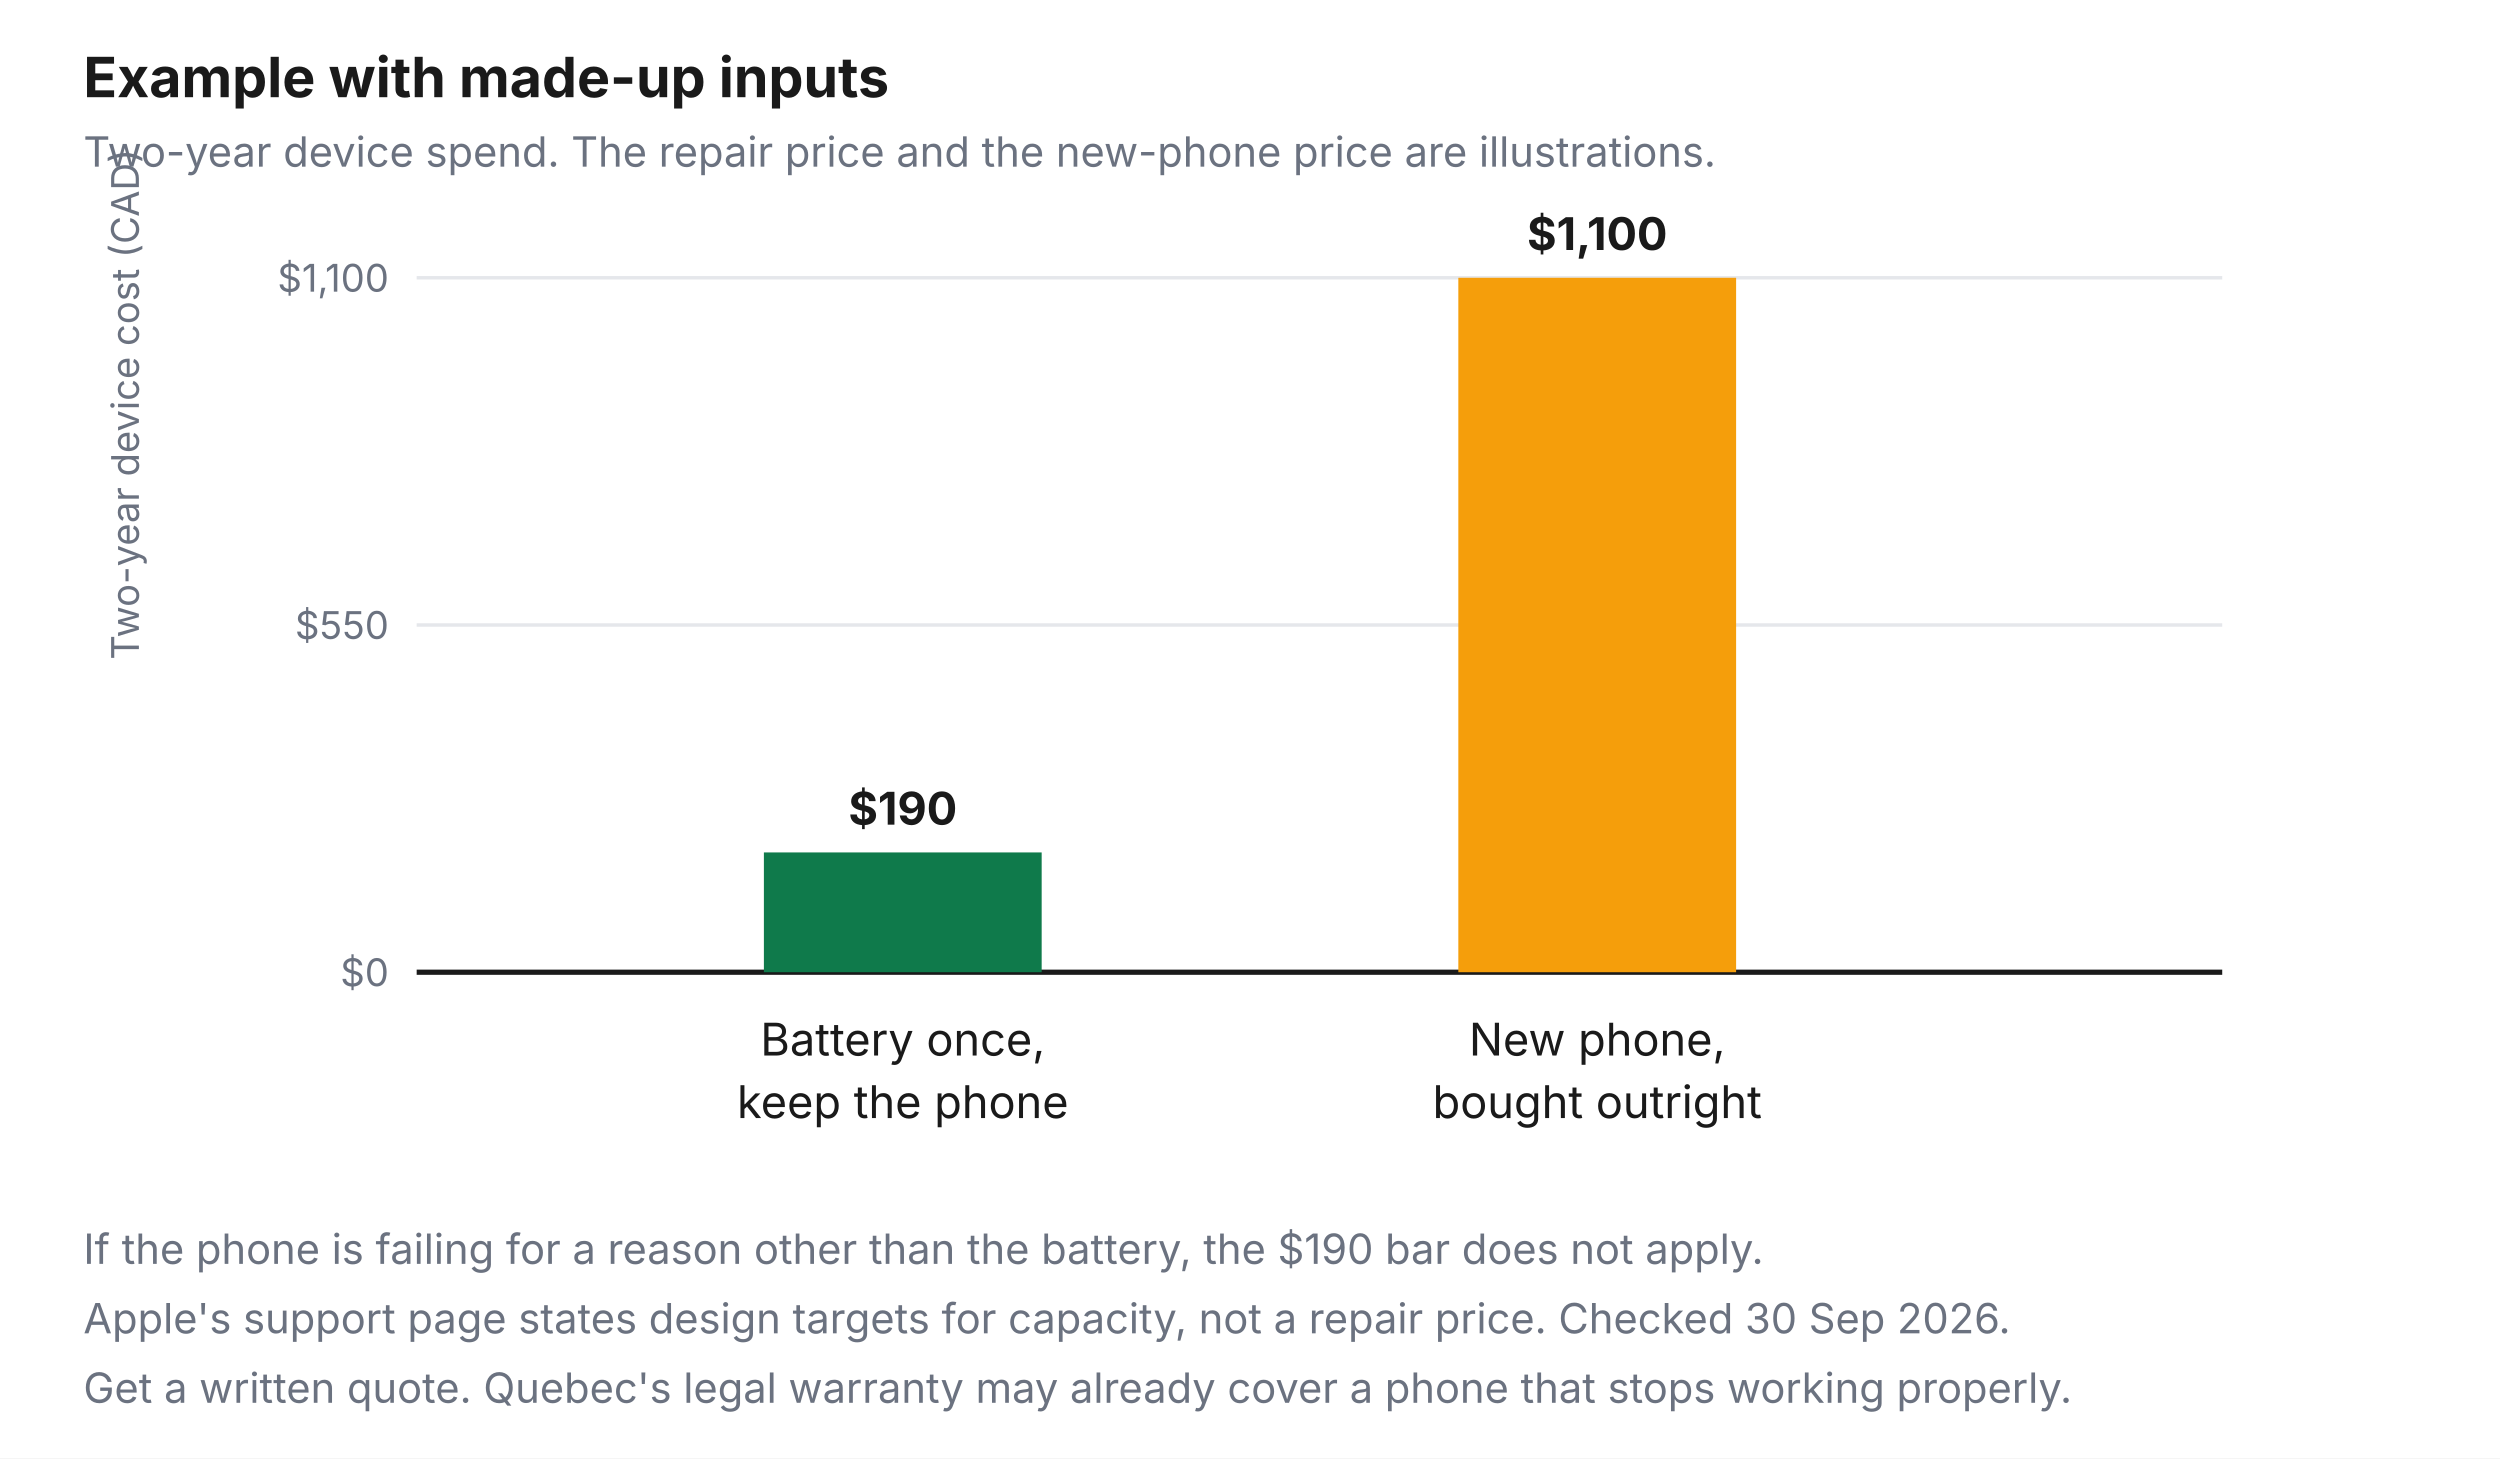
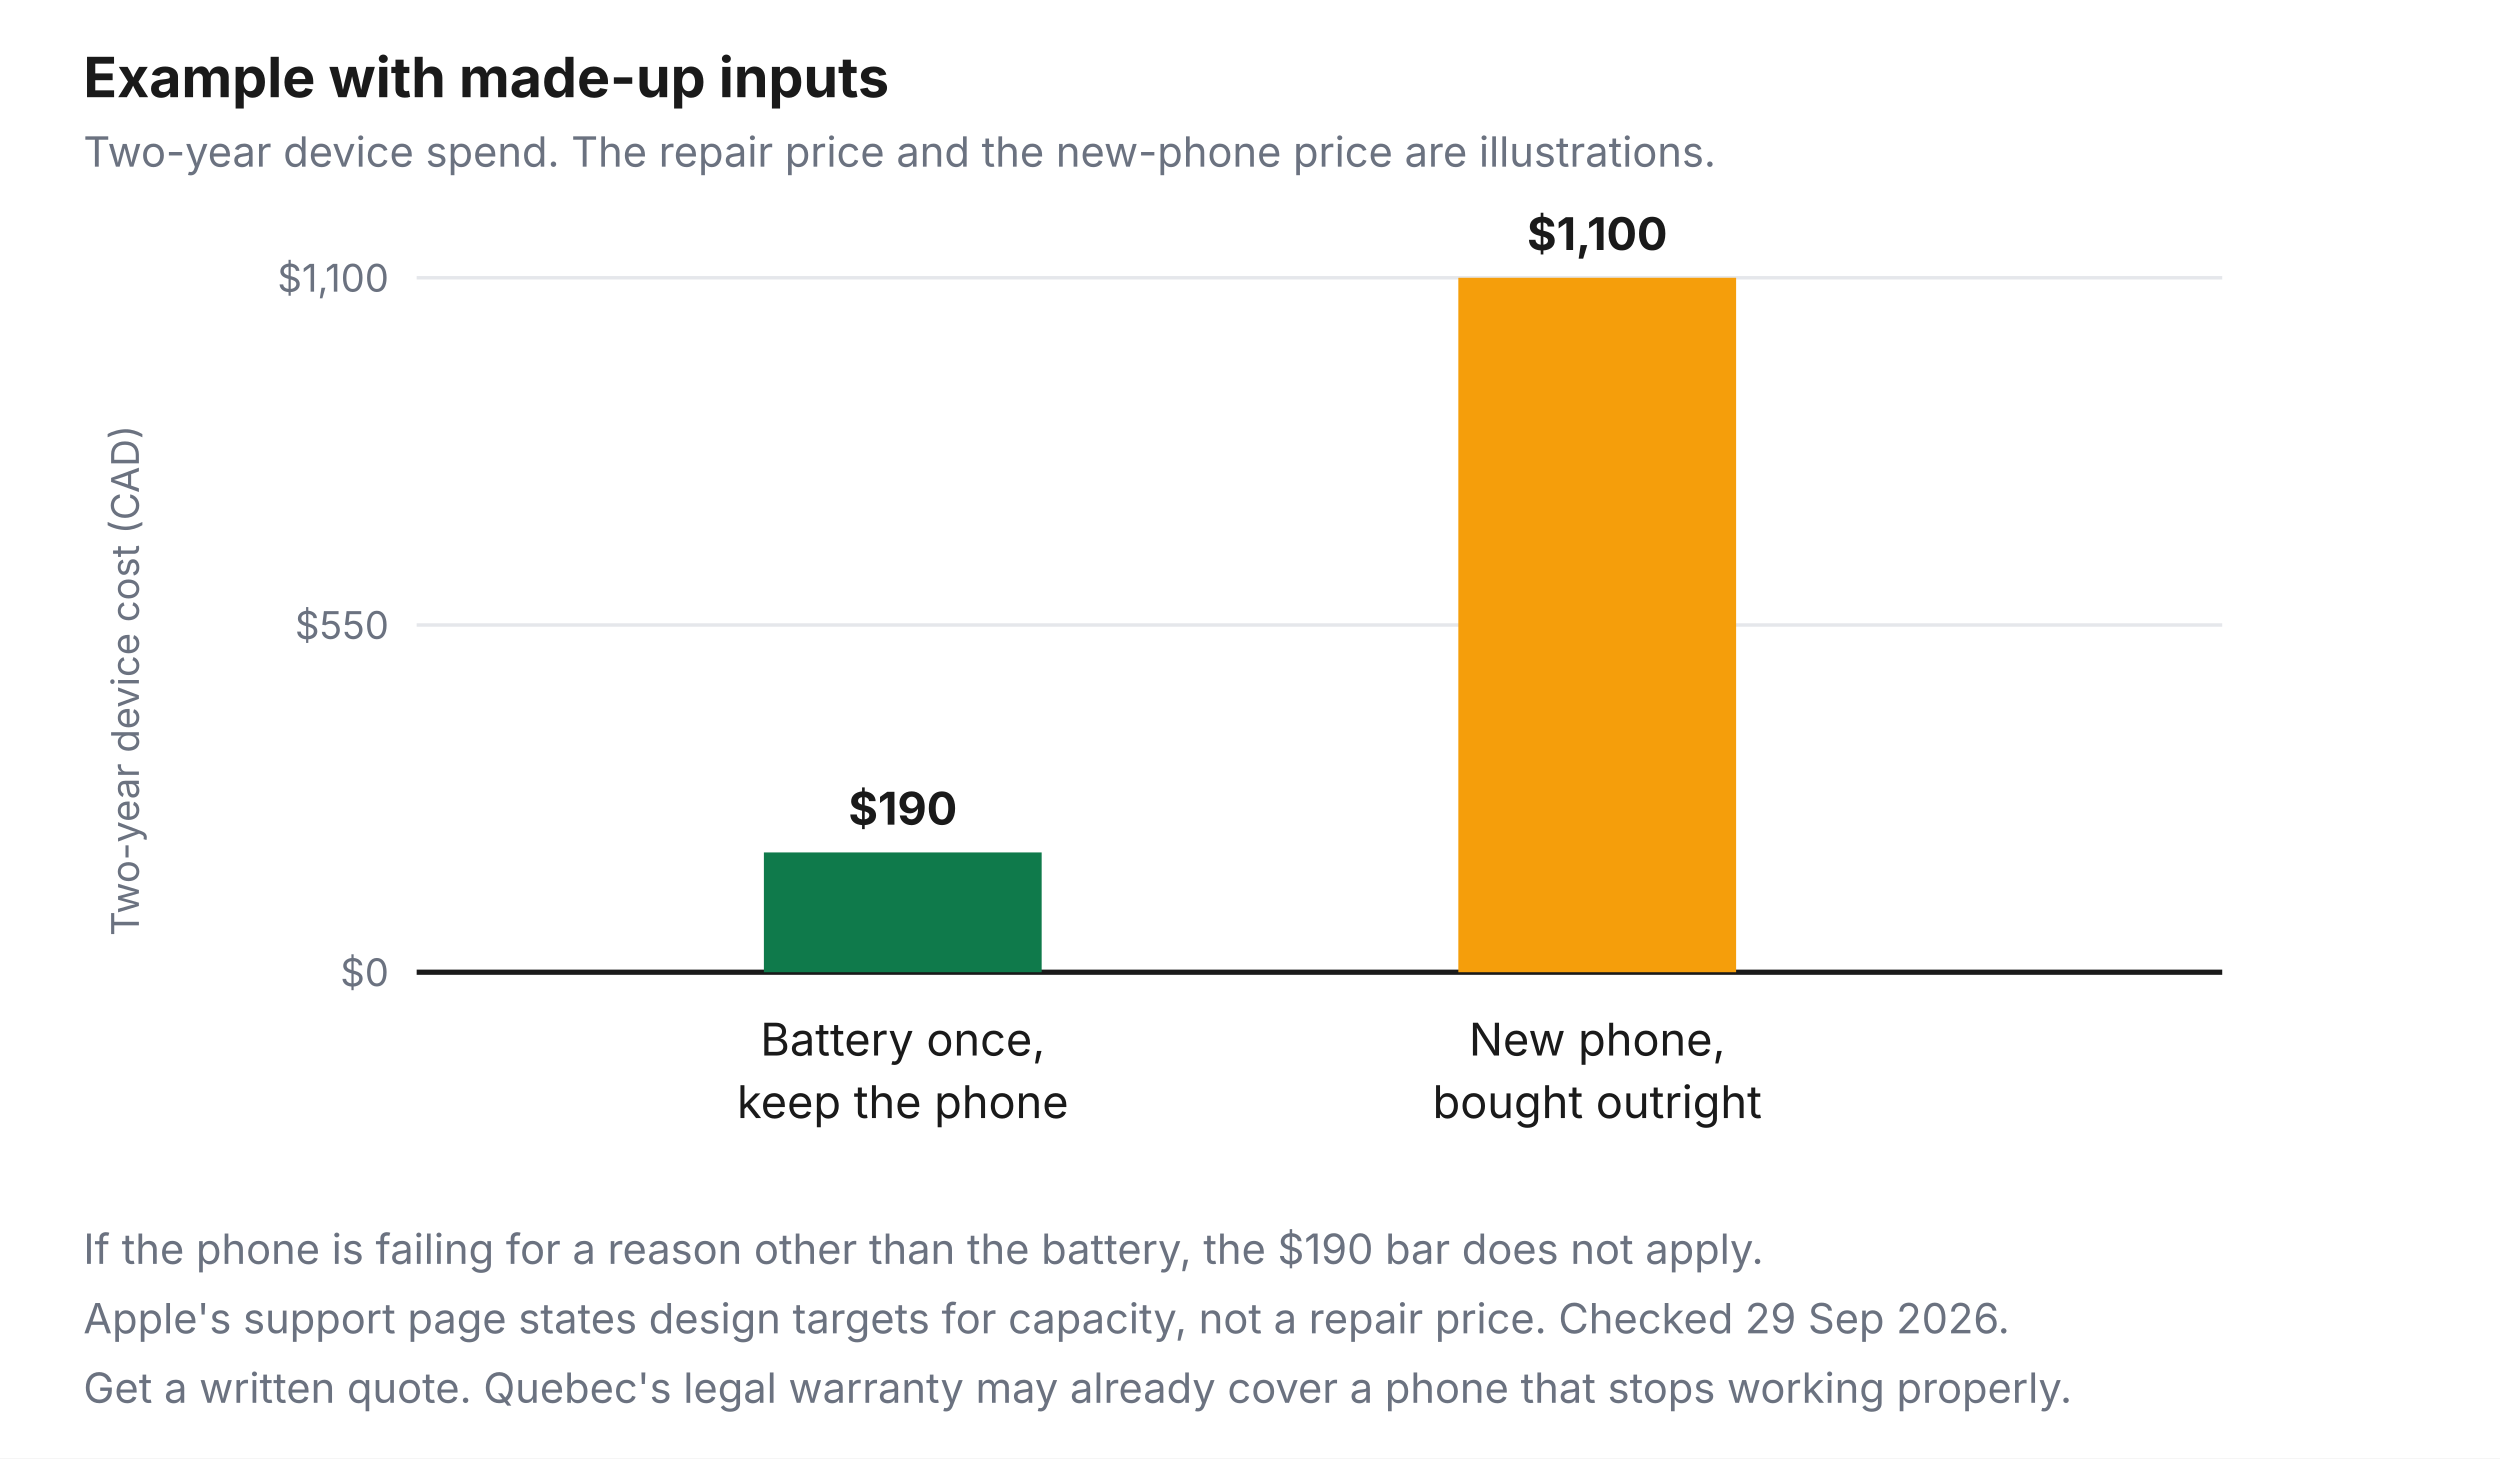
<svg xmlns="http://www.w3.org/2000/svg" viewBox="0 0 720 420" role="img">
  <rect width="720" height="420" fill="#FFFFFF" />
  <text x="24" y="28" font-family="Inter, system-ui, sans-serif" font-size="16" font-weight="700" fill="#1A1A1A">Example with made-up inputs</text>
  <text x="24" y="48" font-family="Inter, system-ui, sans-serif" font-size="12" fill="#6B7280">Two-year device spend. The repair price and the new-phone price are illustrations.</text>
  <line x1="120" y1="80" x2="640" y2="80" stroke="#E5E7EB" stroke-width="1" />
  <line x1="120" y1="180" x2="640" y2="180" stroke="#E5E7EB" stroke-width="1" />
  <line x1="120" y1="280" x2="640" y2="280" stroke="#1A1A1A" stroke-width="1.5" />
  <text x="112" y="84" text-anchor="end" font-family="Inter, system-ui, sans-serif" font-size="11" fill="#6B7280">$1,100</text>
  <text x="112" y="184" text-anchor="end" font-family="Inter, system-ui, sans-serif" font-size="11" fill="#6B7280">$550</text>
  <text x="112" y="284" text-anchor="end" font-family="Inter, system-ui, sans-serif" font-size="11" fill="#6B7280">$0</text>
-   <text x="40" y="190" font-family="Inter, system-ui, sans-serif" font-size="11" fill="#6B7280" transform="rotate(-90 40 190)">Two-year device cost (CAD)</text>
+   <text x="40" y="196" text-anchor="middle" font-family="Inter, system-ui, sans-serif" font-size="11" fill="#6B7280" transform="rotate(-90 40 196)">Two-year device cost (CAD)</text>
  <rect x="220" y="245.5" width="80" height="34.5" fill="#0F7A4B" />
  <rect x="420" y="80.0" width="80" height="200.0" fill="#F59E0B" />
  <text x="260" y="237.5" text-anchor="middle" font-family="Inter, system-ui, sans-serif" font-size="13" font-weight="700" fill="#1A1A1A">$190</text>
  <text x="460" y="72.0" text-anchor="middle" font-family="Inter, system-ui, sans-serif" font-size="13" font-weight="700" fill="#1A1A1A">$1,100</text>
  <text x="260" y="304" text-anchor="middle" font-family="Inter, system-ui, sans-serif" font-size="13" fill="#1A1A1A">Battery once,</text>
  <text x="260" y="322" text-anchor="middle" font-family="Inter, system-ui, sans-serif" font-size="13" fill="#1A1A1A">keep the phone</text>
  <text x="460" y="304" text-anchor="middle" font-family="Inter, system-ui, sans-serif" font-size="13" fill="#1A1A1A">New phone,</text>
  <text x="460" y="322" text-anchor="middle" font-family="Inter, system-ui, sans-serif" font-size="13" fill="#1A1A1A">bought outright</text>
  <text x="24" y="364" font-family="Inter, system-ui, sans-serif" font-size="12" fill="#6B7280">If the phone is failing for a reason other than the battery, the $190 bar does not apply.</text>
-   <text x="24" y="384" font-family="Inter, system-ui, sans-serif" font-size="12" fill="#6B7280">Apple's support page states design targets for capacity, not a repair price. Checked 30 Sep 2026.</text>
+   <text x="24" y="384" font-family="Inter, system-ui, sans-serif" font-size="12" fill="#6B7280">Apple's support page states design targets for capacity, not a repair price. Checked 29 Sep 2026.</text>
  <text x="24" y="404" font-family="Inter, system-ui, sans-serif" font-size="12" fill="#6B7280">Get a written quote. Quebec's legal warranty may already cover a phone that stops working properly.</text>
</svg>
